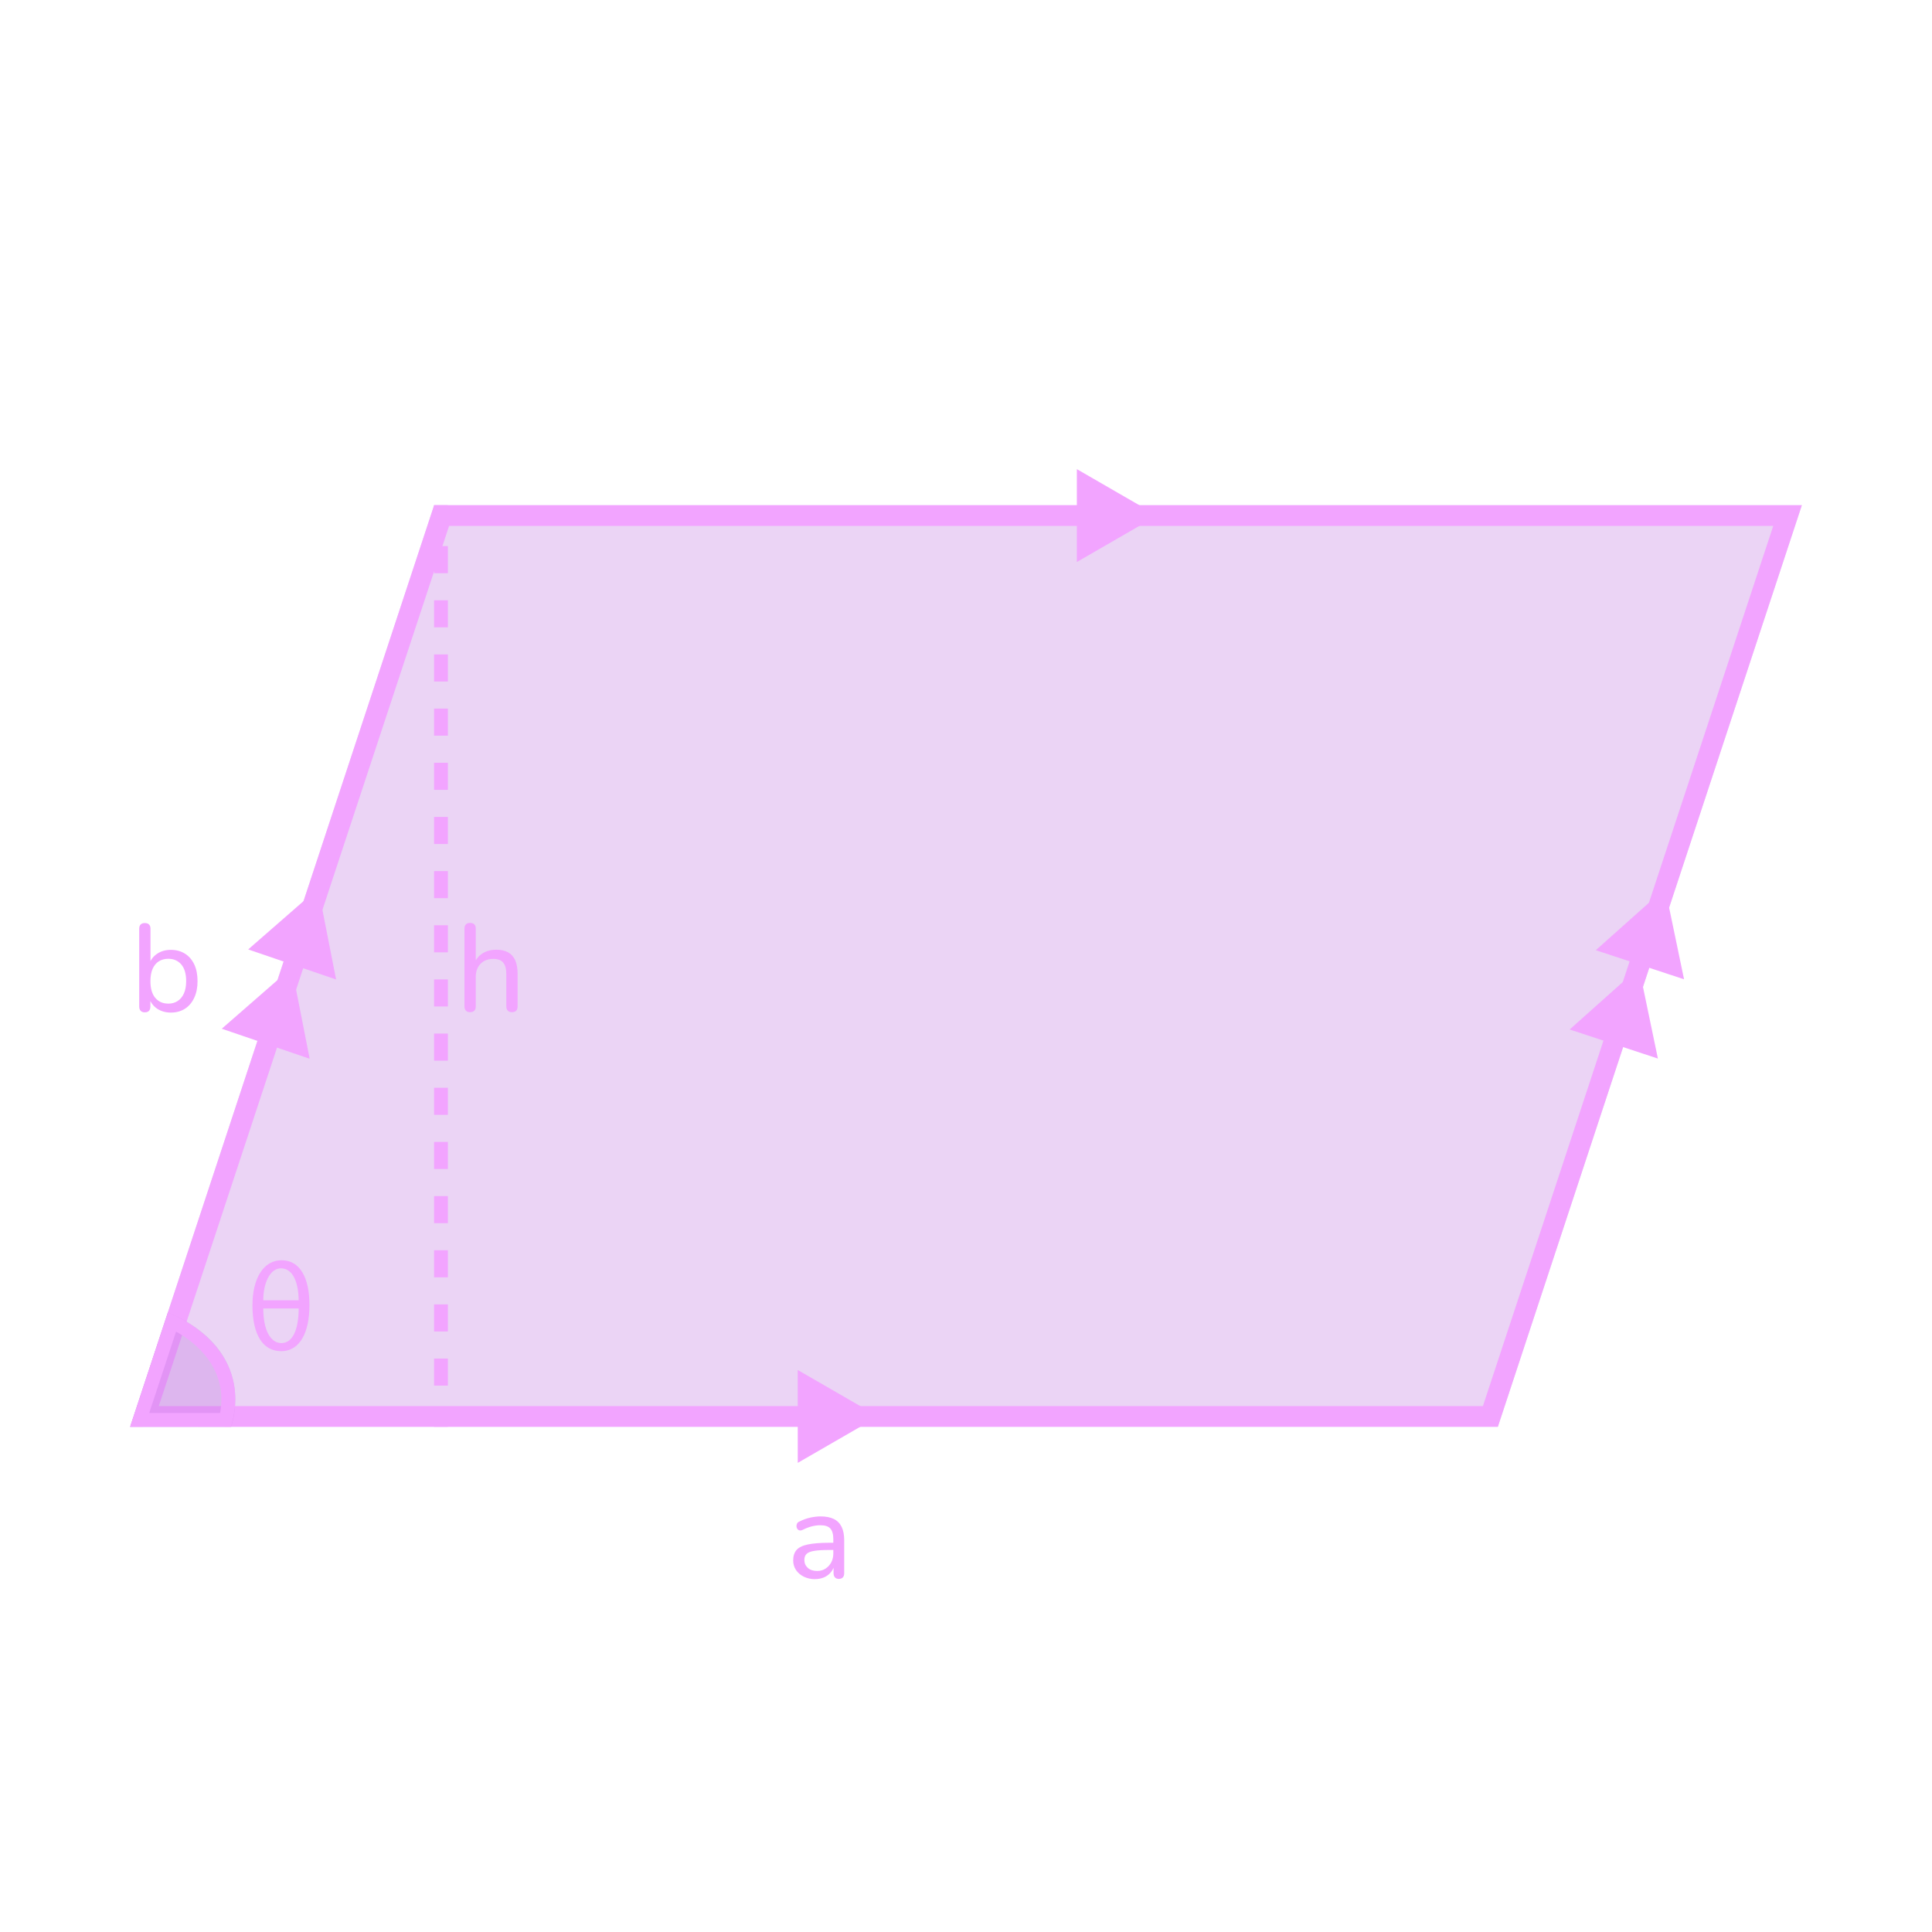
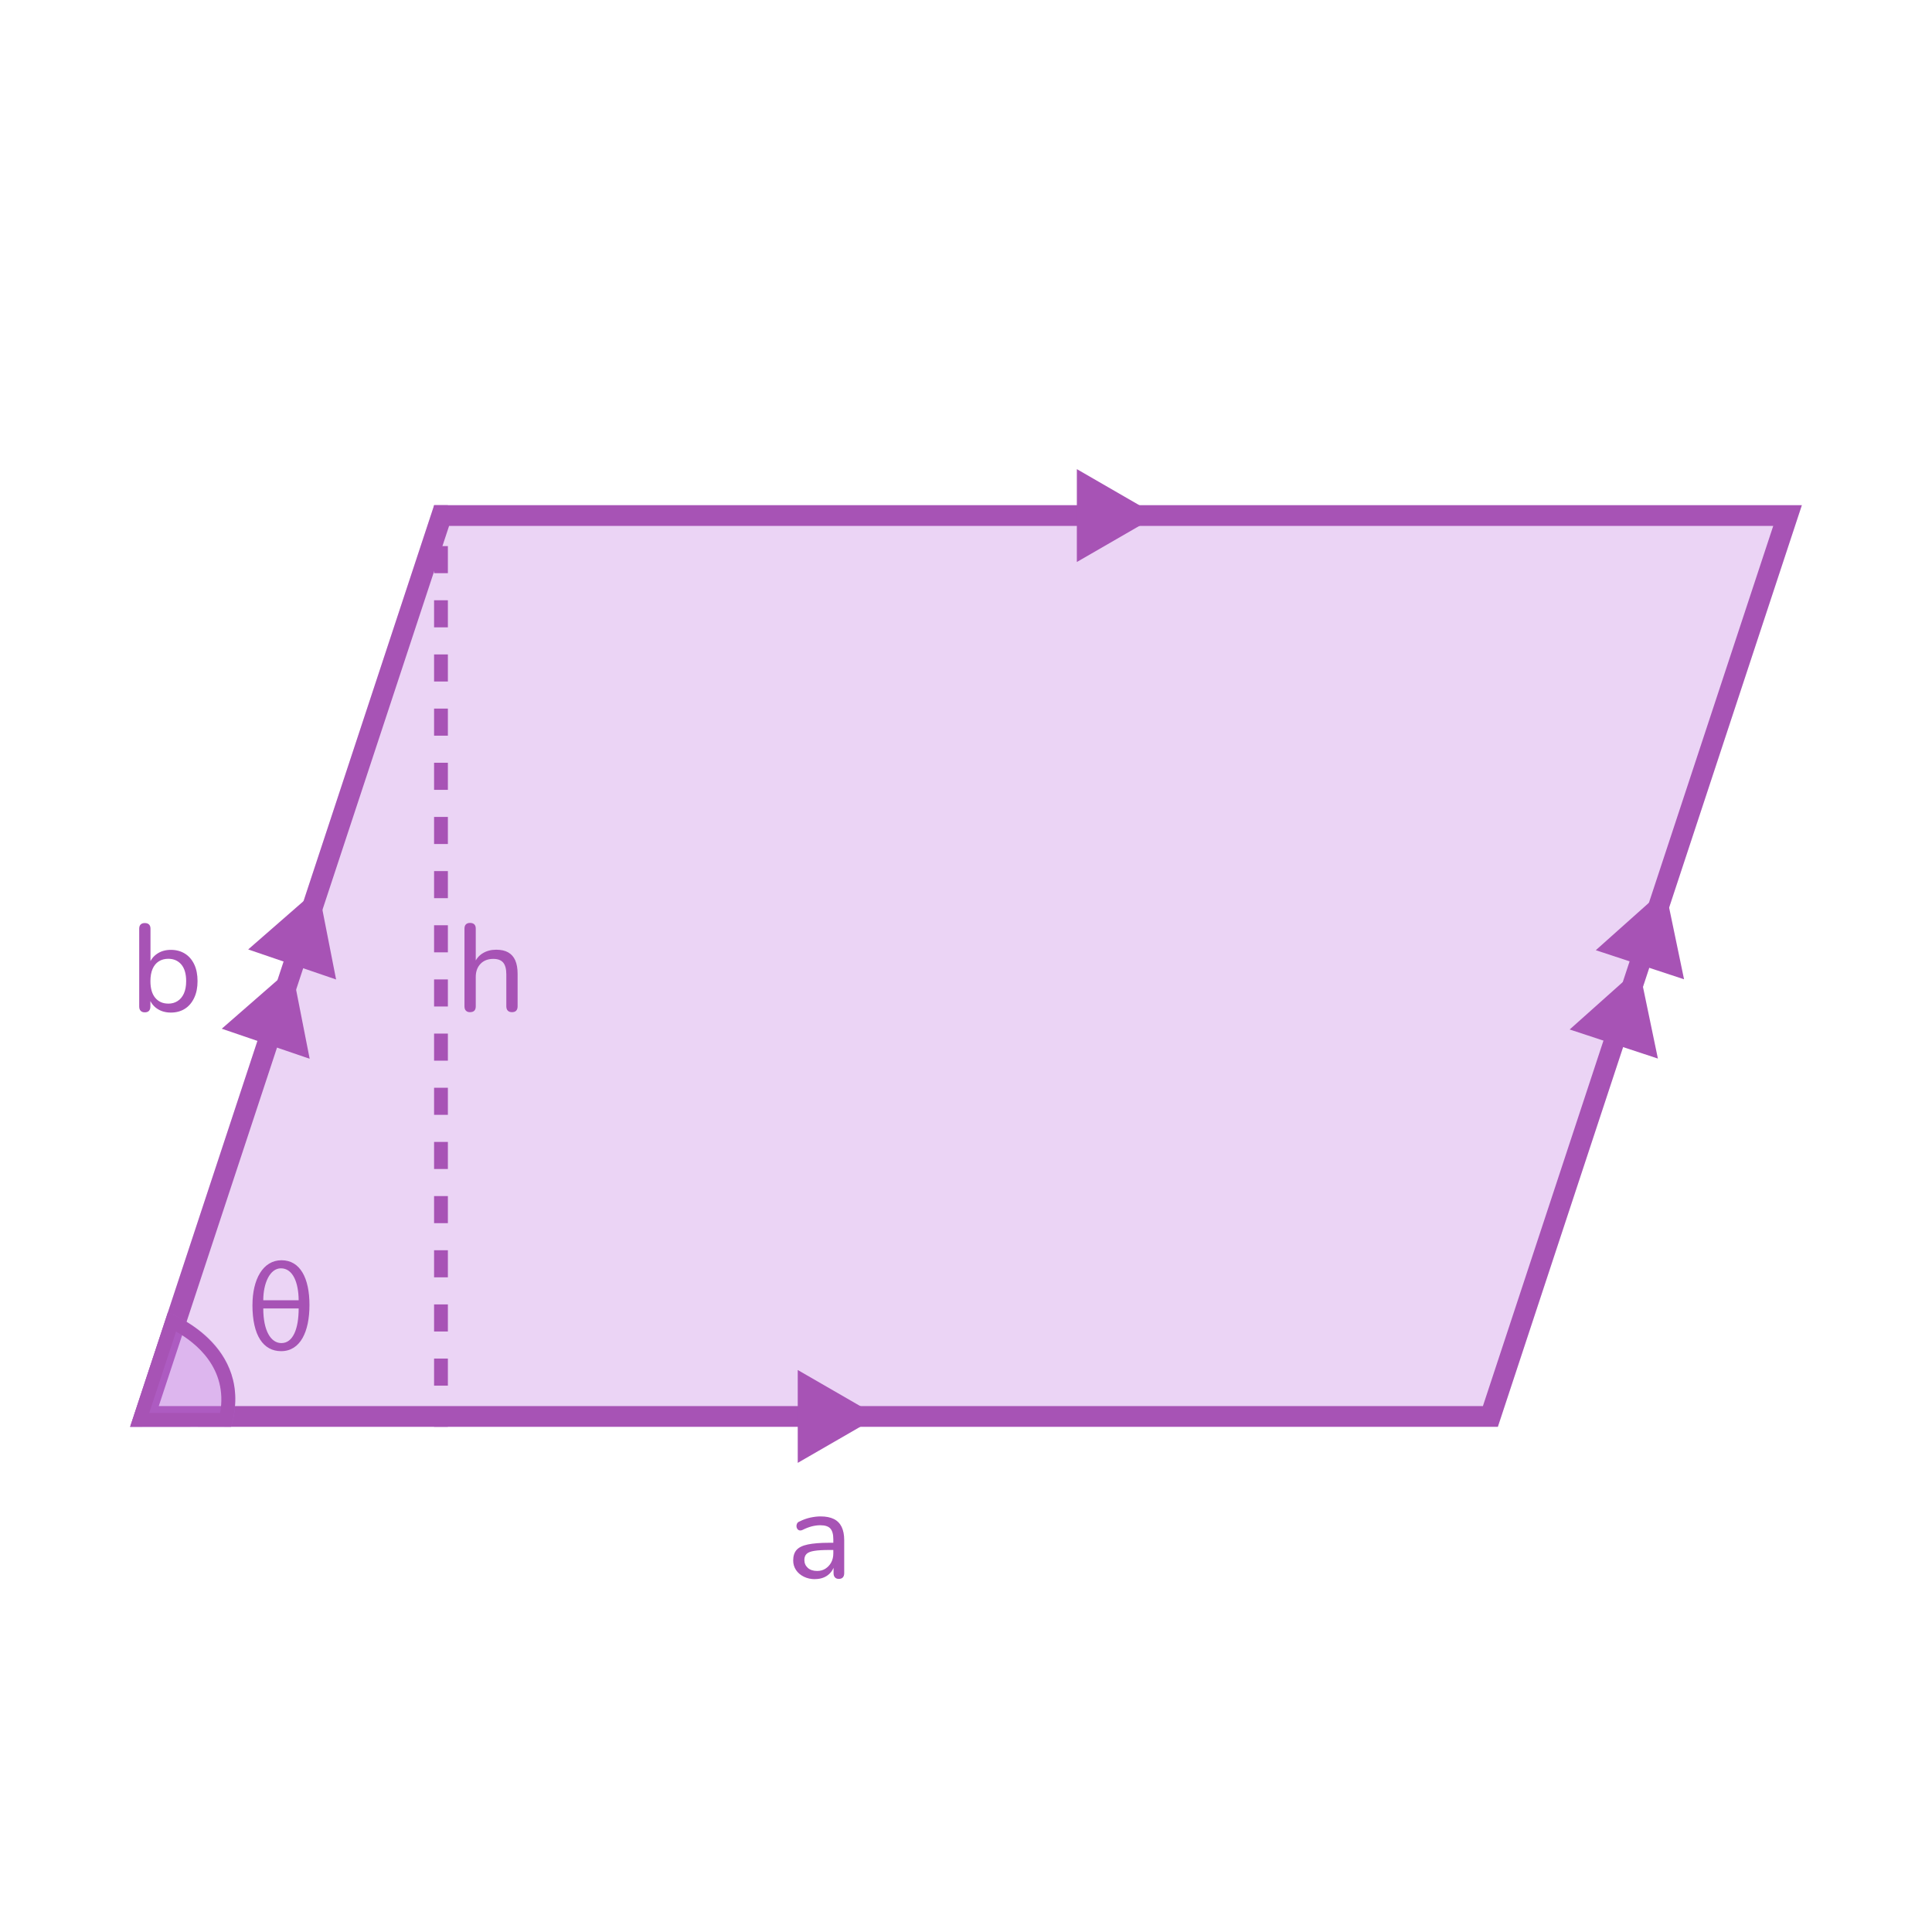
<svg xmlns="http://www.w3.org/2000/svg" id="Design" width="560" height="560" viewBox="0 0 560 560">
  <defs>
    <style>
      .cls-1 {
-         stroke-dasharray: 0 0 7.85 7.85;
+         fill: #a753b5;
      }

-       .cls-1, .cls-2 {
+       .cls-2, .cls-3 {
        fill: none;
-         stroke: #f2a4ff;
+         stroke: #a753b5;
        stroke-miterlimit: 10;
        stroke-width: 4px;
      }

      .cls-3 {
-         fill: #f2a4ff;
+         stroke-dasharray: 0 0 7.85 7.85;
      }

      .cls-4 {
        fill: #bb70de;
        opacity: .3;
      }
    </style>
  </defs>
-   <path class="cls-3" d="M236.25,457.73c-1.2,0-2.29-.24-3.26-.72-.97-.48-1.73-1.13-2.27-1.94-.54-.82-.81-1.73-.81-2.74,0-1.3,.32-2.32,.97-3.06s1.74-1.28,3.28-1.6c1.54-.32,3.6-.49,6.19-.49h1.69v2.09h-1.62c-1.85,0-3.31,.08-4.37,.25-1.07,.17-1.82,.46-2.25,.88s-.65,1-.65,1.75c0,.94,.33,1.7,.99,2.3,.66,.6,1.57,.9,2.72,.9,.91,0,1.72-.22,2.41-.67s1.25-1.04,1.66-1.8c.41-.76,.61-1.63,.61-2.61v-4.14c0-1.42-.29-2.44-.86-3.08s-1.55-.95-2.92-.95c-.79,0-1.61,.11-2.45,.32-.84,.22-1.72,.55-2.63,1.01-.36,.17-.67,.22-.94,.16-.26-.06-.47-.2-.63-.43-.16-.23-.24-.48-.25-.76-.01-.28,.05-.55,.18-.81s.37-.46,.7-.58c1.06-.53,2.11-.91,3.15-1.13s2.02-.34,2.93-.34c1.56,0,2.84,.25,3.85,.74,1.01,.49,1.76,1.25,2.27,2.27,.5,1.02,.76,2.32,.76,3.91v9.5c0,.55-.13,.97-.4,1.26s-.65,.43-1.15,.43-.86-.14-1.13-.43c-.28-.29-.41-.71-.41-1.26v-2.56h.32c-.19,.89-.55,1.66-1.08,2.3-.53,.65-1.18,1.15-1.96,1.49s-1.66,.52-2.65,.52Z" />
+   <path class="cls-1" d="M236.25,457.73c-1.2,0-2.29-.24-3.26-.72-.97-.48-1.73-1.13-2.27-1.94-.54-.82-.81-1.73-.81-2.74,0-1.3,.32-2.32,.97-3.06s1.74-1.28,3.28-1.6c1.54-.32,3.6-.49,6.19-.49h1.69v2.09h-1.62c-1.85,0-3.31,.08-4.37,.25-1.07,.17-1.82,.46-2.25,.88s-.65,1-.65,1.75c0,.94,.33,1.7,.99,2.3,.66,.6,1.57,.9,2.72,.9,.91,0,1.72-.22,2.41-.67s1.25-1.04,1.66-1.8c.41-.76,.61-1.63,.61-2.61v-4.14c0-1.42-.29-2.44-.86-3.08s-1.55-.95-2.92-.95c-.79,0-1.61,.11-2.45,.32-.84,.22-1.72,.55-2.63,1.01-.36,.17-.67,.22-.94,.16-.26-.06-.47-.2-.63-.43-.16-.23-.24-.48-.25-.76-.01-.28,.05-.55,.18-.81s.37-.46,.7-.58c1.06-.53,2.11-.91,3.15-1.13s2.02-.34,2.93-.34c1.56,0,2.84,.25,3.85,.74,1.01,.49,1.76,1.25,2.27,2.27,.5,1.02,.76,2.32,.76,3.91v9.5c0,.55-.13,.97-.4,1.26s-.65,.43-1.15,.43-.86-.14-1.13-.43c-.28-.29-.41-.71-.41-1.26v-2.56h.32c-.19,.89-.55,1.66-1.08,2.3-.53,.65-1.18,1.15-1.96,1.49s-1.66,.52-2.65,.52Z" />
  <g>
    <g>
      <polygon class="cls-4" points="434.16 413.56 37.72 413.56 125.84 146.44 522.28 146.44 434.16 413.56" />
-       <path class="cls-3" d="M513.98,152.44l-84.15,255.12H46.02l84.15-255.12h383.8m8.3-6H125.84L37.72,413.56H434.16l88.11-267.12h0Z" />
+       <path class="cls-1" d="M513.98,152.44l-84.15,255.12H46.02l84.15-255.12h383.8m8.3-6H125.84L37.72,413.56H434.16l88.11-267.12h0Z" />
    </g>
-     <polygon class="cls-3" points="312.13 162.9 335.44 149.44 312.13 135.98 312.13 162.9" />
-     <polygon class="cls-3" points="231.23 424.02 254.55 410.56 231.23 397.1 231.23 424.02" />
-     <polygon class="cls-3" points="89.76 306.89 84.57 280.47 64.28 298.18 89.76 306.89" />
-     <polygon class="cls-3" points="97.42 283.91 92.23 257.49 71.94 275.2 97.42 283.91" />
-     <polygon class="cls-3" points="480.55 306.83 475.06 280.47 454.98 298.4 480.55 306.83" />
-     <polygon class="cls-3" points="488.13 283.85 482.64 257.49 462.55 275.42 488.13 283.85" />
+     <polygon class="cls-1" points="312.13 162.9 335.44 149.44 312.13 135.98 312.13 162.9" />
+     <polygon class="cls-1" points="231.23 424.02 254.55 410.56 231.23 397.1 231.23 424.02" />
+     <polygon class="cls-1" points="89.76 306.89 84.57 280.47 64.28 298.18 89.76 306.89" />
+     <polygon class="cls-1" points="97.42 283.91 92.23 257.49 71.94 275.2 97.42 283.91" />
+     <polygon class="cls-1" points="480.55 306.83 475.06 280.47 454.98 298.4 480.55 306.83" />
+     <polygon class="cls-1" points="488.13 283.85 482.64 257.49 462.55 275.42 488.13 283.85" />
  </g>
  <path class="cls-4" d="M48.66,380.41l-10.93,33.15h29.24s8.31-21.89-18.31-33.15" />
-   <path class="cls-3" d="M73.18,378.25c0-7.34,2.99-12.96,8.42-12.96s8.1,5.22,8.1,12.96-2.63,13.39-8.21,13.39c-5.15,0-8.32-4.5-8.32-13.39Zm13.39-1.37c-.04-5.11-1.66-9.25-5.15-9.25-3.2,0-5.11,4.36-5.11,9.25h10.26Zm-10.26,2.38c0,6.41,2.16,10.04,5.26,10.04,3.38,0,5-4.18,5-10.04h-10.26Z" />
-   <path class="cls-3" d="M136.25,293.39c-.5,0-.9-.14-1.19-.43s-.43-.71-.43-1.26v-22.54c0-.55,.14-.97,.43-1.24,.29-.28,.68-.41,1.19-.41s.94,.14,1.22,.41c.29,.28,.43,.69,.43,1.24v10.26h-.47c.5-1.37,1.33-2.4,2.47-3.1,1.14-.7,2.44-1.04,3.91-1.04s2.58,.26,3.49,.77c.91,.52,1.6,1.29,2.05,2.32s.68,2.33,.68,3.89v9.43c0,.55-.14,.97-.41,1.26-.28,.29-.68,.43-1.21,.43s-.94-.14-1.22-.43-.43-.71-.43-1.26v-9.25c0-1.56-.3-2.7-.9-3.42-.6-.72-1.56-1.08-2.88-1.08-1.54,0-2.77,.47-3.69,1.42-.92,.95-1.39,2.23-1.39,3.83v8.5c0,1.13-.55,1.69-1.66,1.69Z" />
+   <path class="cls-1" d="M73.18,378.25c0-7.34,2.99-12.96,8.42-12.96s8.1,5.22,8.1,12.96-2.63,13.39-8.21,13.39c-5.15,0-8.32-4.5-8.32-13.39Zm13.39-1.37c-.04-5.11-1.66-9.25-5.15-9.25-3.2,0-5.11,4.36-5.11,9.25h10.26Zm-10.26,2.38c0,6.41,2.16,10.04,5.26,10.04,3.38,0,5-4.18,5-10.04h-10.26Z" />
+   <path class="cls-1" d="M136.25,293.39c-.5,0-.9-.14-1.19-.43s-.43-.71-.43-1.26v-22.54c0-.55,.14-.97,.43-1.24,.29-.28,.68-.41,1.19-.41s.94,.14,1.22,.41c.29,.28,.43,.69,.43,1.24v10.26h-.47c.5-1.37,1.33-2.4,2.47-3.1,1.14-.7,2.44-1.04,3.91-1.04s2.58,.26,3.49,.77c.91,.52,1.6,1.29,2.05,2.32s.68,2.33,.68,3.89v9.43c0,.55-.14,.97-.41,1.26-.28,.29-.68,.43-1.21,.43s-.94-.14-1.22-.43-.43-.71-.43-1.26v-9.25c0-1.56-.3-2.7-.9-3.42-.6-.72-1.56-1.08-2.88-1.08-1.54,0-2.77,.47-3.69,1.42-.92,.95-1.39,2.23-1.39,3.83v8.5c0,1.13-.55,1.69-1.66,1.69Z" />
  <g>
    <line class="cls-2" x1="127.82" y1="146.44" x2="127.82" y2="150.44" />
-     <line class="cls-1" x1="127.82" y1="158.29" x2="127.82" y2="405.63" />
+     <line class="cls-3" x1="127.82" y1="158.29" x2="127.82" y2="405.63" />
    <line class="cls-2" x1="127.82" y1="409.56" x2="127.82" y2="413.56" />
  </g>
-   <path class="cls-3" d="M51.04,385.97c5.57,3.13,15.06,10.5,12.77,23.58-2.05,0-4.58,0-7.26,0-4.59,0-9.59,0-13.29,0l7.78-23.59m-2.38-5.55l-10.93,33.15s10.16-.02,18.83-.02c4.33,0,8.29,0,10.42,.02,6.98-23.91-18.31-33.15-18.31-33.15h0Z" />
-   <path class="cls-3" d="M49.53,293.5c-1.58,0-2.94-.4-4.07-1.19-1.13-.79-1.88-1.86-2.27-3.2l.4-.54v3.17c0,.55-.14,.97-.41,1.26-.28,.29-.68,.43-1.21,.43s-.9-.14-1.19-.43-.43-.71-.43-1.26v-22.54c0-.55,.14-.97,.43-1.24,.29-.28,.68-.41,1.19-.41s.94,.14,1.22,.41c.29,.28,.43,.69,.43,1.24v10.4h-.4c.38-1.3,1.14-2.33,2.27-3.11,1.13-.78,2.47-1.17,4.03-1.17s2.92,.37,4.09,1.1,2.06,1.78,2.7,3.13c.64,1.36,.95,2.97,.95,4.84s-.32,3.46-.97,4.84c-.65,1.38-1.55,2.44-2.7,3.17-1.15,.73-2.51,1.1-4.07,1.1Zm-.76-2.59c1.03,0,1.94-.25,2.72-.76,.78-.5,1.39-1.24,1.82-2.2,.43-.96,.65-2.15,.65-3.56,0-2.11-.47-3.72-1.4-4.82-.94-1.1-2.2-1.66-3.78-1.66-1.06,0-1.97,.25-2.75,.74-.78,.49-1.38,1.22-1.8,2.18-.42,.96-.63,2.15-.63,3.56,0,2.11,.47,3.73,1.4,4.84,.94,1.12,2.2,1.67,3.78,1.67Z" />
+   <path class="cls-1" d="M51.04,385.97c5.57,3.13,15.06,10.5,12.77,23.58-2.05,0-4.58,0-7.26,0-4.59,0-9.59,0-13.29,0l7.78-23.59m-2.38-5.55l-10.93,33.15s10.16-.02,18.83-.02c4.33,0,8.29,0,10.42,.02,6.98-23.91-18.31-33.15-18.31-33.15h0Z" />
+   <path class="cls-1" d="M49.53,293.5c-1.58,0-2.94-.4-4.07-1.19-1.13-.79-1.88-1.86-2.27-3.2l.4-.54v3.17c0,.55-.14,.97-.41,1.26-.28,.29-.68,.43-1.21,.43s-.9-.14-1.19-.43-.43-.71-.43-1.26v-22.54c0-.55,.14-.97,.43-1.24,.29-.28,.68-.41,1.19-.41s.94,.14,1.22,.41c.29,.28,.43,.69,.43,1.24v10.4h-.4c.38-1.3,1.14-2.33,2.27-3.11,1.13-.78,2.47-1.17,4.03-1.17s2.92,.37,4.09,1.1,2.06,1.78,2.7,3.13c.64,1.36,.95,2.97,.95,4.84s-.32,3.46-.97,4.84c-.65,1.38-1.55,2.44-2.7,3.17-1.15,.73-2.51,1.1-4.07,1.1Zm-.76-2.59c1.03,0,1.94-.25,2.72-.76,.78-.5,1.39-1.24,1.82-2.2,.43-.96,.65-2.15,.65-3.56,0-2.11-.47-3.72-1.4-4.82-.94-1.1-2.2-1.66-3.78-1.66-1.06,0-1.97,.25-2.75,.74-.78,.49-1.38,1.22-1.8,2.18-.42,.96-.63,2.15-.63,3.56,0,2.11,.47,3.73,1.4,4.84,.94,1.12,2.2,1.67,3.78,1.67Z" />
</svg>
